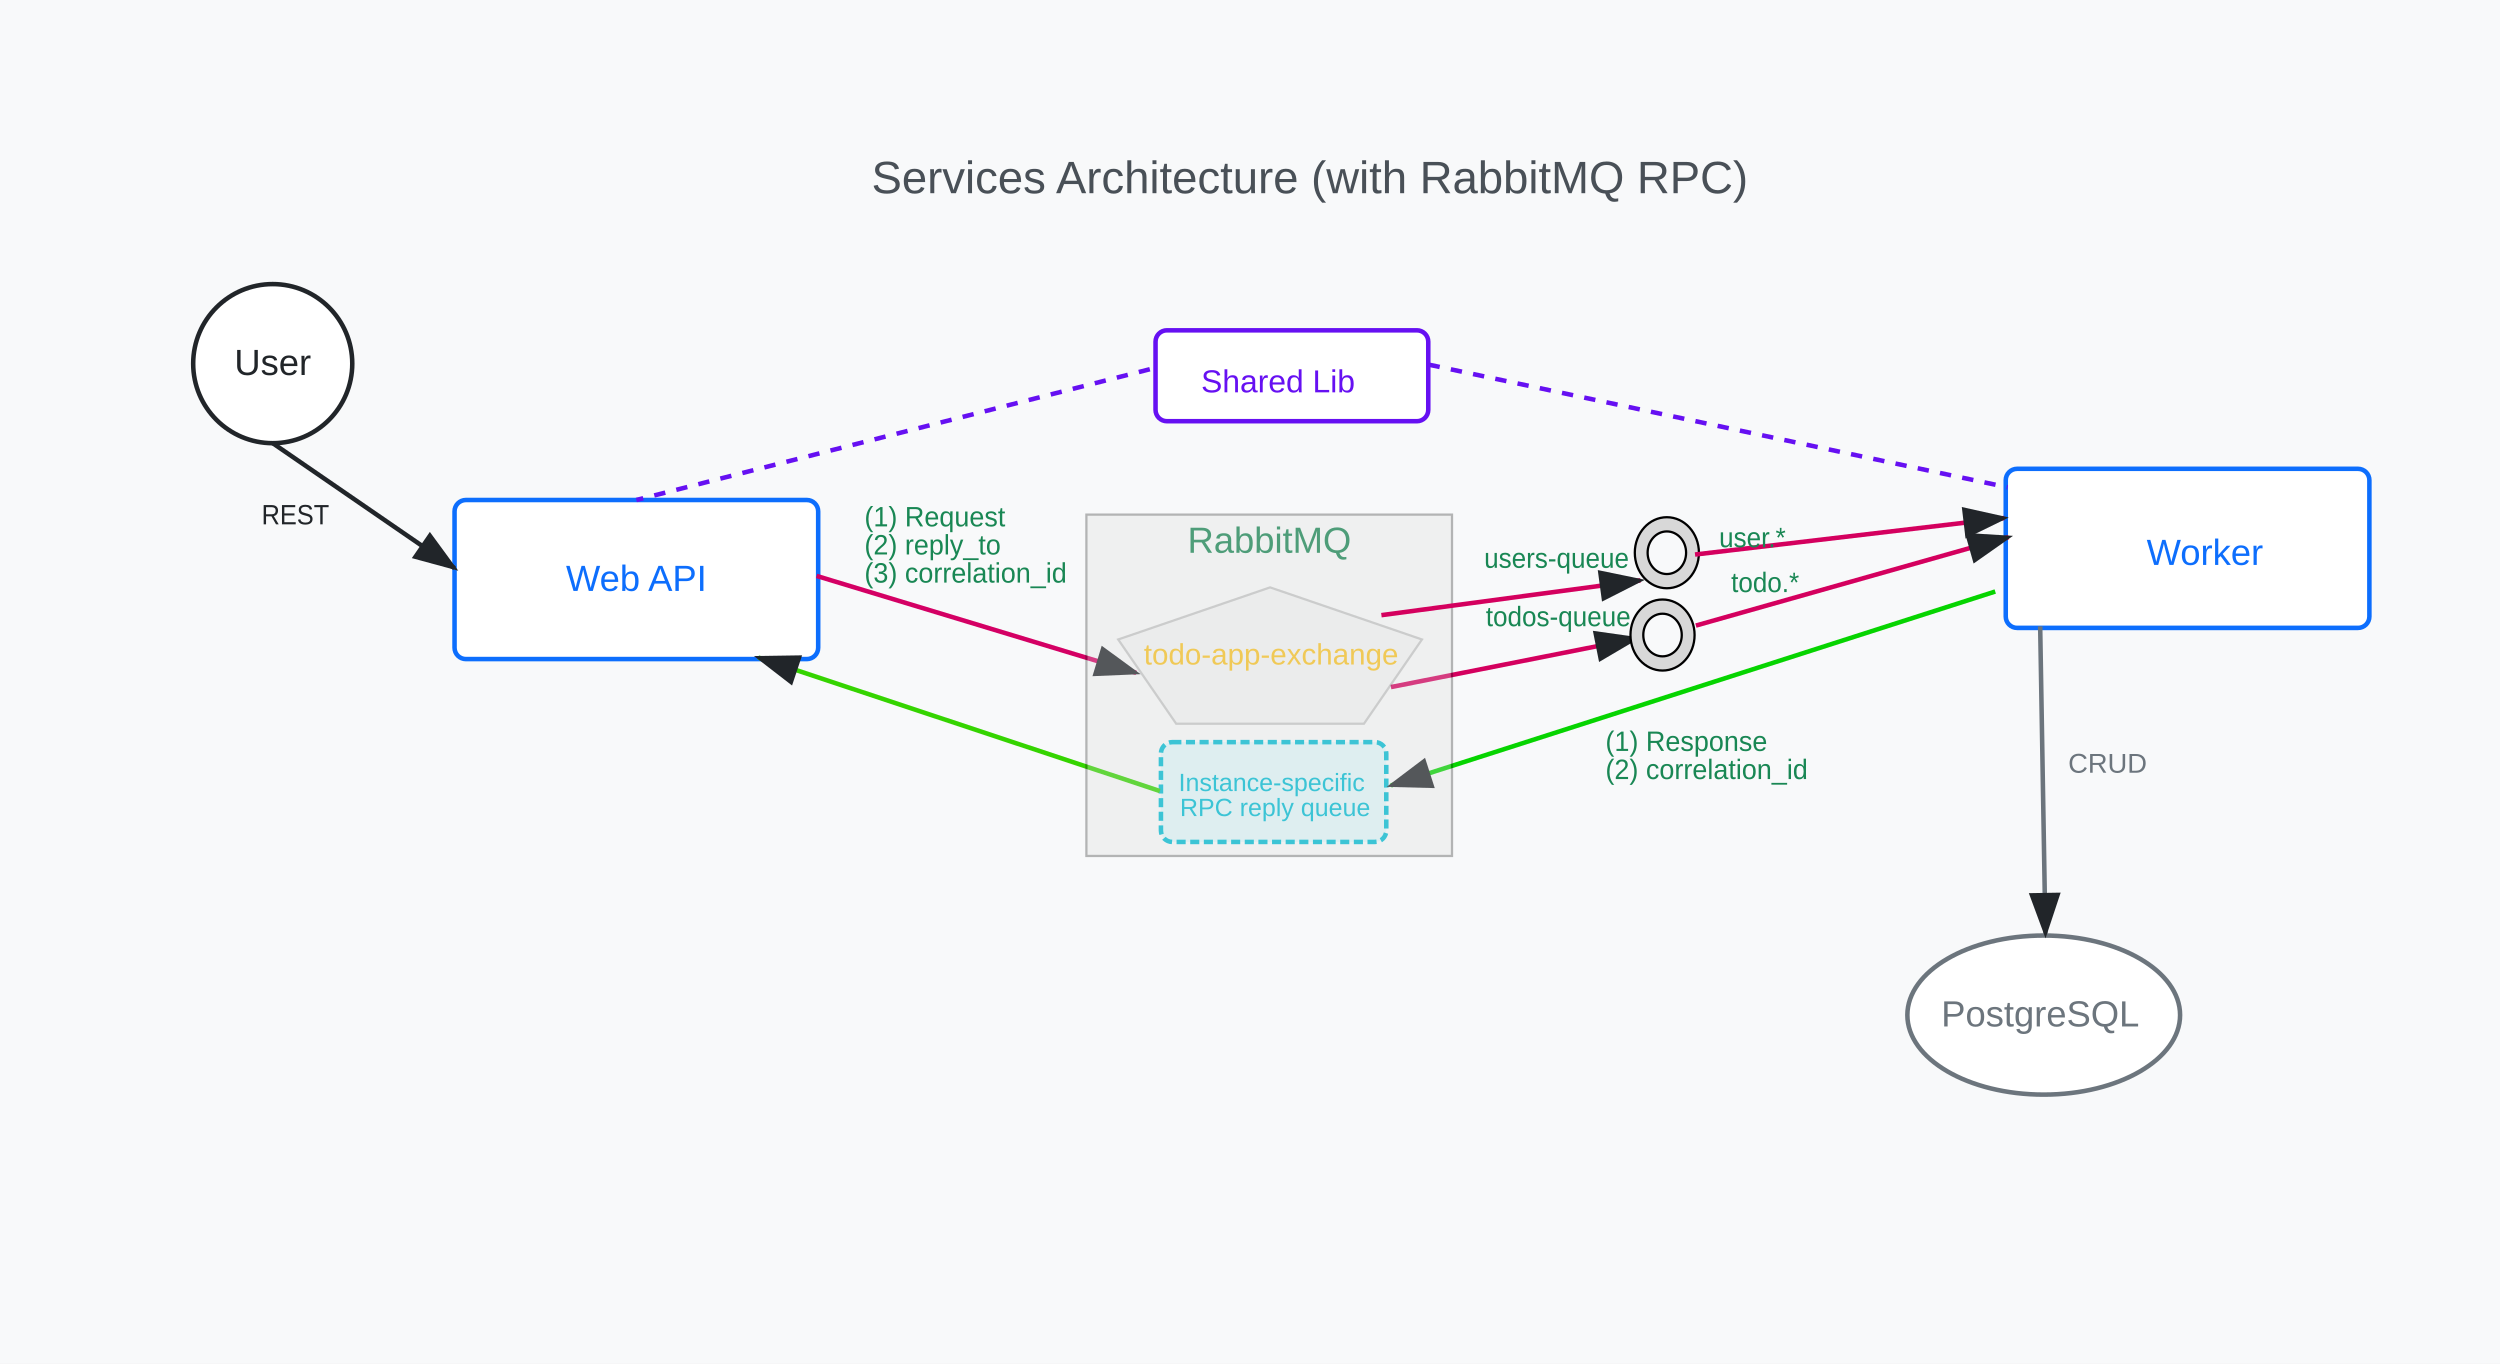
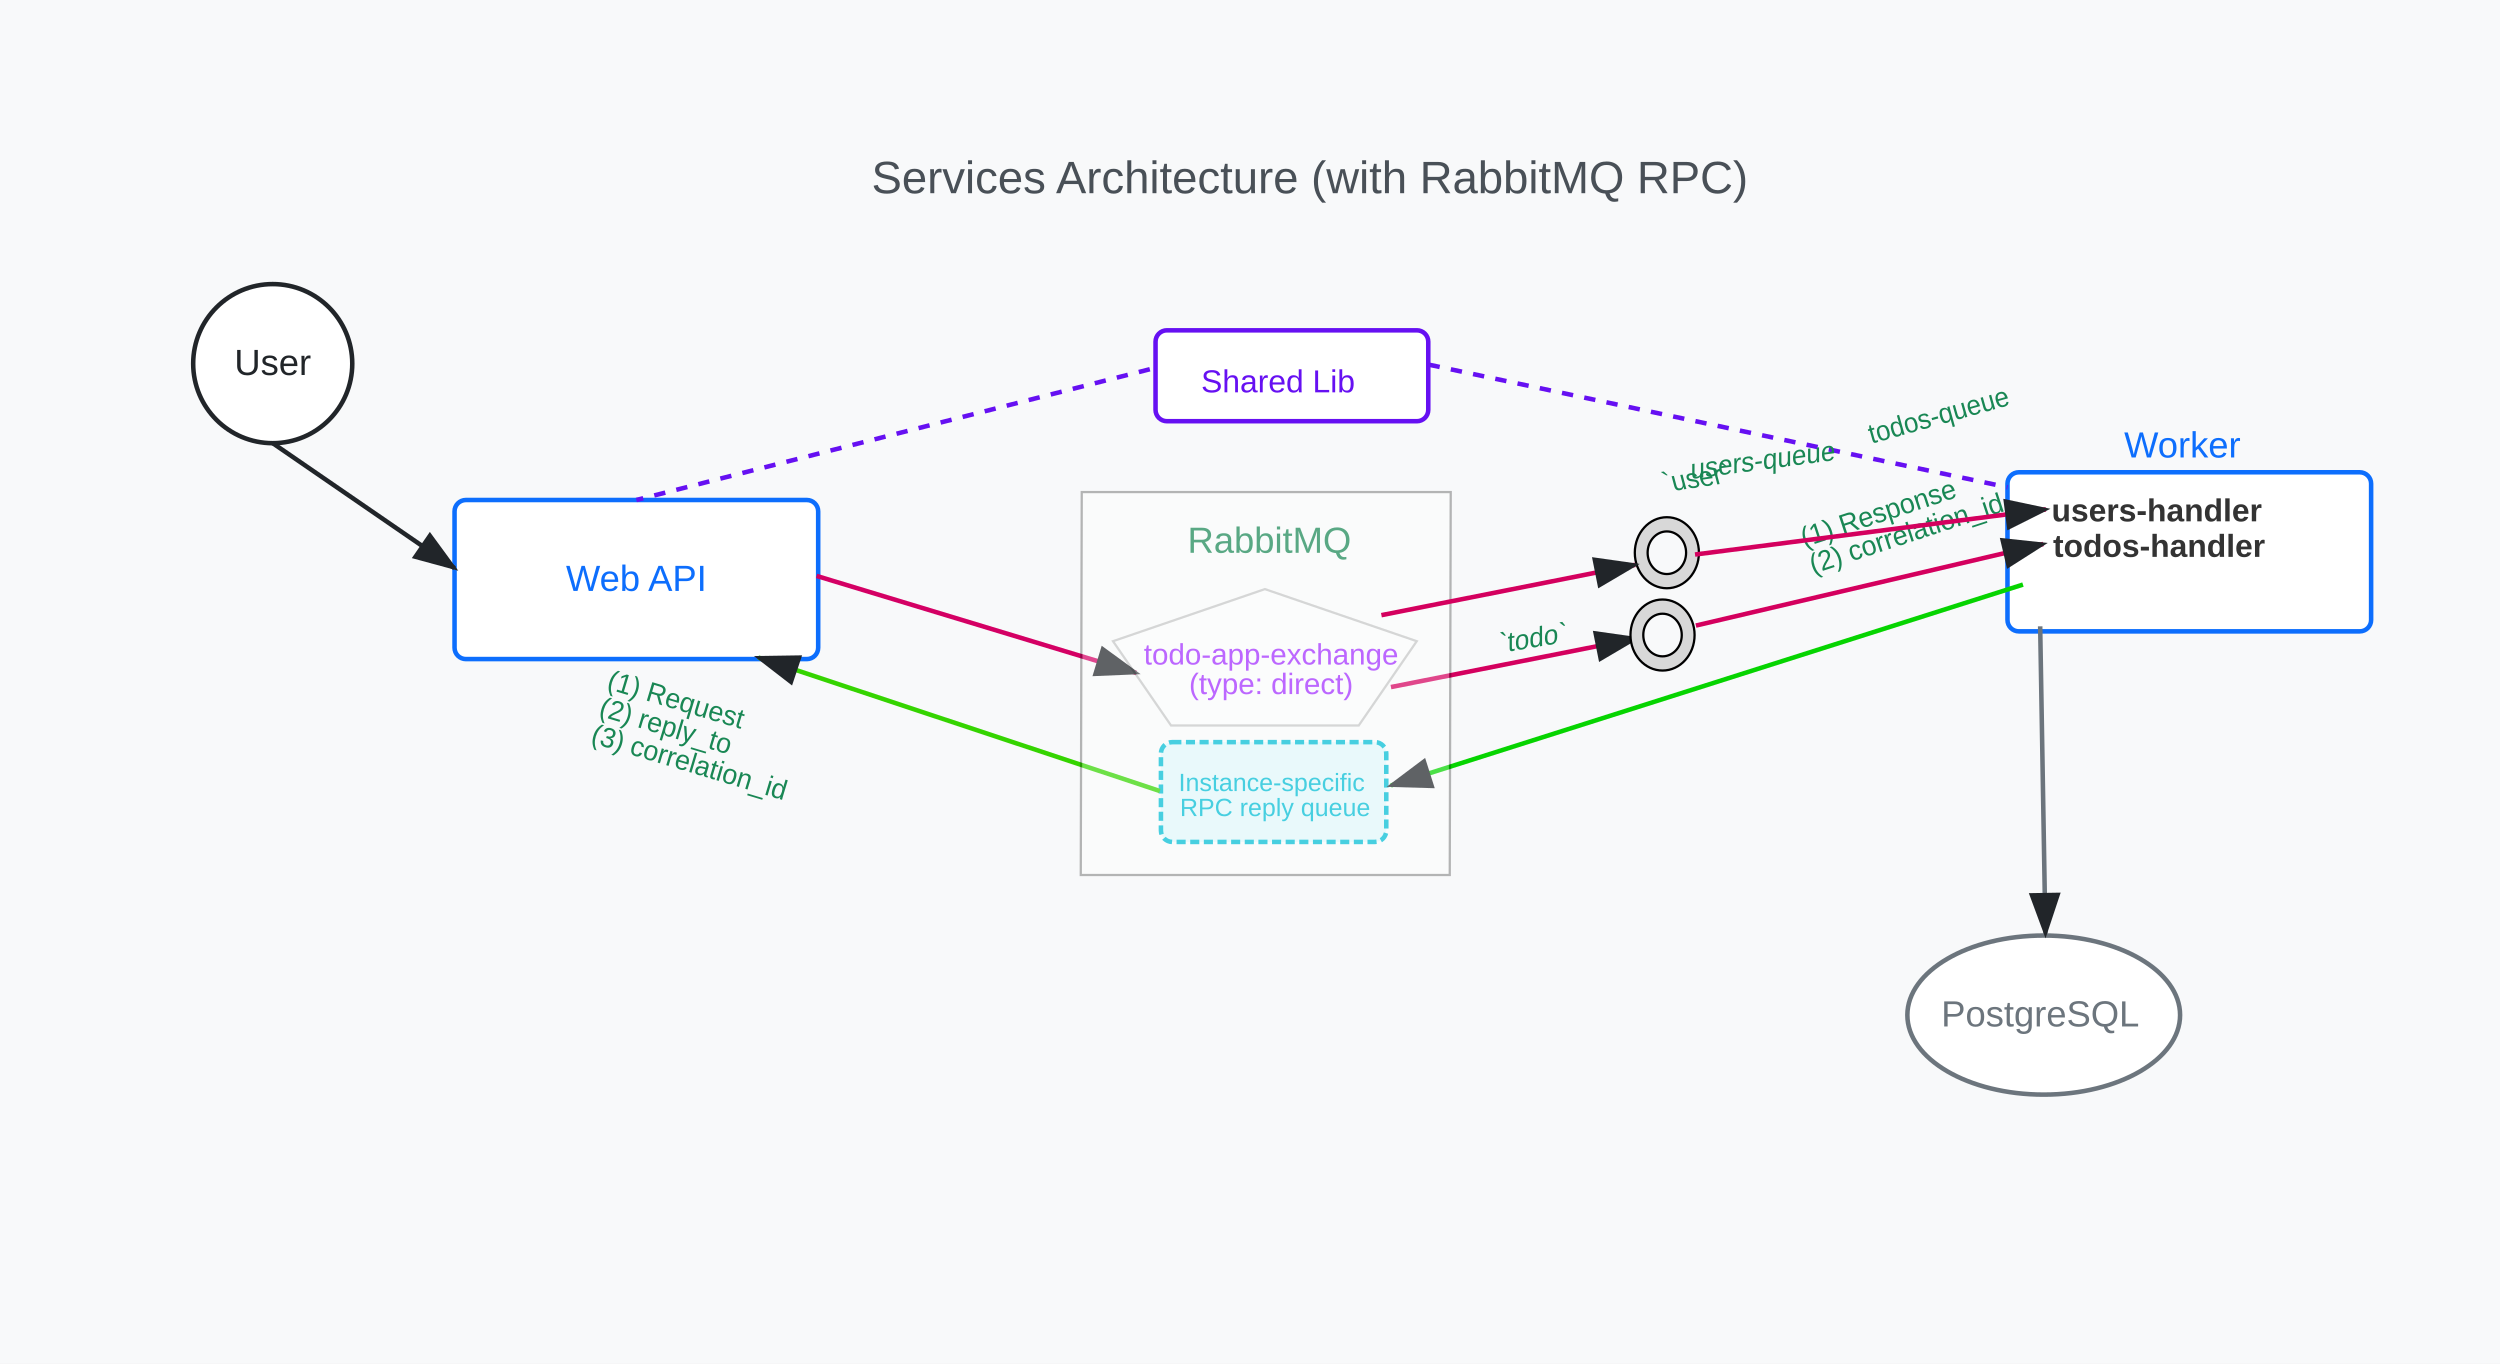
<svg xmlns="http://www.w3.org/2000/svg" xmlns:ns1="https://boxy-svg.com" width="1100" height="600">
  <rect width="1100" height="600" fill="#f8f9fa" style="" />
  <text x="383.482" y="85.019" font-family="Arial" font-size="20" fill="#495057" style="white-space: pre; font-size: 20px;">Services Architecture (with RabbitMQ RPC)</text>
  <circle cx="120" cy="160" r="35" fill="#fff" stroke="#212529" stroke-width="2" />
  <text x="120" y="165" font-family="Arial" font-size="16" fill="#212529" text-anchor="middle" style="white-space: pre;">User</text>
  <rect x="200" y="220" width="160" height="70" fill="#fff" stroke="#0d6efd" stroke-width="2" rx="5" />
  <text x="280" y="260" font-family="Arial" font-size="16" fill="#0d6efd" text-anchor="middle" style="white-space: pre;">Web API</text>
  <text x="558.526" y="243.226" font-family="Arial" font-size="16" fill="#198754" text-anchor="middle" style="white-space: pre; font-size: 16px;">RabbitMQ</text>
-   <rect x="882.529" y="206.277" width="160" height="70" fill="#fff" stroke="#0d6efd" stroke-width="2" rx="5" />
-   <text x="970.153" y="248.564" font-family="Arial" font-size="16" fill="#0d6efd" text-anchor="middle" style="white-space: pre; font-size: 16px;">Worker</text>
+   <rect x="883.291" y="207.802" width="160" height="70" fill="#fff" stroke="#0d6efd" stroke-width="2" rx="5" />
+   <text x="960.242" y="201.296" font-family="Arial" font-size="16" fill="#0d6efd" text-anchor="middle" style="white-space: pre; font-size: 16px;">Worker</text>
  <ellipse cx="899.238" cy="446.633" rx="60" ry="35" fill="#fff" stroke="#6c757d" stroke-width="2" />
  <text x="897.713" y="451.633" font-family="Arial" font-size="16" fill="#6c757d" text-anchor="middle" style="white-space: pre; font-size: 16px;">PostgreSQL</text>
  <rect x="508.437" y="145.336" width="120" height="40" fill="#fff" stroke="#6610f2" stroke-width="2" rx="5" />
  <text x="562.338" y="172.624" font-family="Arial" font-size="14" fill="#6610f2" text-anchor="middle" style="white-space: pre; font-size: 14px;">Shared Lib</text>
-   <text x="559.288" y="292.394" font-family="Arial" font-size="13" fill="#ffc107" text-anchor="middle" style="white-space: pre; font-size: 13px;">todo-app-exchange </text>
+   <text style="fill: rgb(145, 7, 255); font-family: Arial; font-size: 13px; text-anchor: middle; white-space: pre;" x="559.288" y="292.394">todo-app-exchange<tspan x="559.288" dy="1em">​</tspan>(type: direct)</text>
  <text x="534.892" y="355.425" font-family="Arial" font-size="11" fill="#ffc107" text-anchor="middle" style="white-space: pre; font-size: 11px;"> </text>
  <rect x="510.813" y="326.544" width="99.148" height="43.901" fill="#e0f7fa" stroke="#00bcd4" stroke-dasharray="4,2" stroke-width="2" rx="5" style="" />
  <text x="554.962" y="342.732" font-family="Arial" font-size="11" fill="#00bcd4" text-anchor="middle" style="white-space: pre; font-size: 11px;" transform="matrix(1, 0, 0, 1, 6.099111, 5.336722)">Instance-specific <tspan x="554.962" dy="1em">​</tspan>RPC reply queue </text>
  <line x1="120" y1="195" x2="200" y2="250" stroke="#212529" stroke-width="2" marker-end="url(#arrowhead)" />
-   <text x="140" y="232.834" font-family="Arial" font-size="13" fill="#212529" style="white-space: pre; font-size: 13px;" transform="matrix(0.858044, 0, 0, 0.947369, -5.026559, 10.12776)">REST</text>
-   <text x="238.532" y="330.388" font-family="Arial" font-size="12" fill="#198754" style="white-space: pre; font-size: 12px;" transform="matrix(0.989004, 0, 0, 1.030544, 144.4273, -108.8758)">(1) Request<tspan x="238.532" dy="1em">​</tspan>(2) reply_to<tspan x="238.532" dy="1em">​</tspan>(3) correlation_id</text>
+   <text x="140" y="232.834" font-family="Arial" font-size="13" fill="#212529" style="white-space: pre; font-size: 13px; transform-box: fill-box; transform-origin: 57.013% -12.061%;" transform="matrix(0.675814, 0.528692, -0.58373, 0.746168, -14.61446, 0.155648)">REST</text>
+   <text x="238.532" y="330.388" font-family="Arial" font-size="12" fill="#198754" style="white-space: pre; font-size: 12px; transform-box: fill-box; transform-origin: 50% 50%;" transform="matrix(0.947453, 0.283658, -0.295572, 0.987248, 138.2593, -90.92082)">(1) Request<tspan x="238.532" dy="1em">​</tspan>(2) reply_to<tspan x="238.532" dy="1em">​</tspan>(3) correlation_id</text>
  <line x1="359.289" y1="253.406" x2="499.943" y2="296.05" stroke-width="2" marker-end="url(#arrowhead)" style="stroke: rgb(212, 0, 100);" />
  <text x="300" y="340" font-family="Arial" font-size="11" fill="#00bcd4" style="white-space: pre;"> </text>
-   <line x1="877.903" y1="260.266" x2="612.013" y2="345.603" stroke-width="2" marker-end="url(#arrowhead)" style="stroke: rgb(6, 212, 0);" />
+   <line x1="890.101" y1="257.216" x2="612.013" y2="345.603" stroke-width="2" marker-end="url(#arrowhead)" style="stroke: rgb(6, 212, 0);" />
  <text x="680.051" y="345.337" font-family="Arial" font-size="11" fill="#00bcd4" style="white-space: pre; font-size: 11px;"> </text>
  <line x1="897.675" y1="275.584" x2="900" y2="410.87" stroke="#6c757d" stroke-width="2" marker-end="url(#arrowhead)" style="" />
-   <text x="910" y="340" font-family="Arial" font-size="12" fill="#6c757d" style="white-space: pre;">CRUD</text>
+   <text x="910" y="340" font-family="Arial" font-size="12" fill="#6c757d" style="white-space: pre; font-size: 12px; transform-box: fill-box; transform-origin: 50% 50%;" transform="matrix(0.003229, 0.999995, -0.999995, 0.003229, -16.01011, -2.286806)">CRUD</text>
  <line x1="505.922" y1="162.465" x2="280" y2="220" stroke="#6610f2" stroke-width="2" stroke-dasharray="5,5" style="" />
  <line x1="628.576" y1="160.431" x2="883.331" y2="214.41" stroke="#6610f2" stroke-width="2" stroke-dasharray="5,5" style="transform-origin: 775.987px 196.897px;" />
  <defs>
    <marker id="arrowhead" markerWidth="10" markerHeight="7" refX="9" refY="3.5" orient="auto">
      <polygon points="0 0, 10 3.5, 0 7" fill="#212529" />
    </marker>
  </defs>
  <text style="white-space: pre; fill: rgb(51, 51, 51); font-family: Arial, sans-serif; font-size: 28px;" x="323.253" y="449.047"> </text>
  <line x1="612.012" y1="302.312" x2="719.882" y2="280.916" stroke-width="2" marker-end="url(#arrowhead)" style="stroke-width: 2; stroke: rgb(212, 0, 94);" />
  <line x1="510.327" y1="348.056" x2="333.637" y2="289.301" stroke-width="2" marker-end="url(#arrowhead)" style="stroke-width: 2; stroke: rgb(53, 212, 0);" />
-   <text x="238.532" y="330.388" font-family="Arial" font-size="12" fill="#198754" style="white-space: pre; font-size: 12px;" transform="matrix(0.989004, 0, 0, 1.030544, 470.4779, -10.06679)">(1) Response<tspan x="238.532" dy="1em">​</tspan>(2) correlation_id</text>
+   <text x="238.532" y="330.388" font-family="Arial" font-size="12" fill="#198754" style="white-space: pre; font-size: 12px; transform-box: fill-box; transform-origin: 50% 50%;" transform="matrix(0.939663, -0.308485, 0.321442, 0.97913, 463.5475, -9.067609)">(1) Response<tspan x="238.532" dy="1em">​</tspan>(2) correlation_id</text>
  <path d="M 731.512 279.415 m -14.104 0 a 14.104 15.629 0 1 0 28.208 0 a 14.104 15.629 0 1 0 -28.208 0 Z M 731.512 279.415 m -8.463 0 a 8.463 9.377 0 0 1 16.926 0 a 8.463 9.377 0 0 1 -16.926 0 Z" ns1:shape="ring 731.512 279.415 8.463 9.377 14.104 15.629 1@b6a834c9" style="fill: rgb(216, 216, 216); stroke: rgb(0, 0, 0);" />
-   <text x="238.532" y="330.388" font-family="Arial" font-size="12" fill="#198754" style="white-space: pre; font-size: 12px;" transform="matrix(0.955154, 0, 0, 1.030544, 425.9218, -64.95878)">todos-queue</text>
-   <line x1="746.191" y1="275.248" x2="883.795" y2="236.316" stroke-width="2" marker-end="url(#arrowhead)" style="stroke-width: 2; stroke: rgb(212, 0, 94);" />
-   <rect x="478.017" y="226.43" width="160.864" height="150.191" style="fill: rgb(216, 216, 216); stroke: rgb(0, 0, 0); opacity: 0.28;" />
-   <path d="M 558.831 258.45 L 625.656 281.366 L 600.131 318.444 L 517.531 318.444 L 492.006 281.366 Z" ns1:shape="n-gon 558.831 291.614 70.264 33.164 5 0 1@960f3641" style="fill: rgb(216, 216, 216); stroke: rgb(0, 0, 0); opacity: 0.15;" />
+   <text x="238.532" y="330.388" font-family="Arial" font-size="12" fill="#198754" style="white-space: pre; font-size: 12px; transform-box: fill-box; transform-origin: 50% 50%;" transform="matrix(0.91965, -0.257998, 0.278362, 0.992238, 512.0894, -71.00646)">todos-queue</text>
+   <line x1="746.191" y1="275.248" x2="899.043" y2="239.366" stroke-width="2" marker-end="url(#arrowhead)" style="stroke-width: 2; stroke: rgb(212, 0, 94);" />
+   <rect x="482.438" y="249.739" width="162.352" height="168.488" style="stroke: rgb(0, 0, 0); opacity: 0.28; fill: rgb(255, 255, 255);" transform="matrix(1, 0, -0.002549, 1, -5.833675, -33.22004)" />
+   <path d="M 556.544 259.212 L 623.369 282.128 L 597.844 319.206 L 515.244 319.206 L 489.719 282.128 Z" ns1:shape="n-gon 556.544 292.376 70.264 33.164 5 0 1@2bdebf53" style="stroke: rgb(0, 0, 0); opacity: 0.15; fill: rgb(255, 255, 255);" />
  <path d="M 733.418 243.202 m -14.104 0 a 14.104 15.629 0 1 0 28.208 0 a 14.104 15.629 0 1 0 -28.208 0 Z M 733.418 243.202 m -8.463 0 a 8.463 9.377 0 0 1 16.926 0 a 8.463 9.377 0 0 1 -16.926 0 Z" ns1:shape="ring 733.418 243.202 8.463 9.377 14.104 15.629 1@bf1d9379" style="fill: rgb(216, 216, 216); stroke: rgb(0, 0, 0); stroke-width: 1;" />
-   <text x="238.532" y="330.388" font-family="Arial" font-size="12" fill="#198754" style="white-space: pre; font-size: 12px;" transform="matrix(0.955154, 0, 0, 1.030544, 425.1977, -90.641)">users-queue</text>
-   <polyline stroke-width="2" marker-end="url(#arrowhead)" style="stroke-width: 2; stroke: rgb(212, 0, 94);" points="607.818 270.672 638.982 266.49 721.787 255.376" />
-   <polyline stroke-width="2" marker-end="url(#arrowhead)" style="stroke-width: 2; stroke: rgb(212, 0, 94);" points="745.811 243.988 783.021 239.598 881.889 227.93" />
-   <text x="238.532" y="330.388" font-family="Arial" font-size="12" fill="#198754" style="white-space: pre; font-size: 12px; transform-box: fill-box; transform-origin: 103.429% 55.671%;" transform="matrix(0.955154, 0, 0, 1.030544, 528.5674, -99.71564)">user.*</text>
-   <text x="238.532" y="330.388" font-family="Arial" font-size="12" fill="#198754" style="white-space: pre; font-size: 12px;" transform="matrix(0.955154, 0, 0, 1.030544, 533.8583, -79.96755)">todo.*</text>
+   <text x="238.532" y="330.388" font-family="Arial" font-size="12" fill="#198754" style="white-space: pre; font-size: 12px; transform-box: fill-box; transform-origin: 72.666% -226.147%;" transform="matrix(0.955154, -0.12576, 0, 1.030544, 516.0049, -99.69128)">users-queue</text>
+   <polyline stroke-width="2" marker-end="url(#arrowhead)" style="stroke-width: 2; stroke: rgb(212, 0, 94);" points="607.818 270.672 638.357 264.614 719.5 248.514" />
+   <polyline stroke-width="2" marker-end="url(#arrowhead)" style="stroke-width: 2; stroke: rgb(212, 0, 94);" points="745.811 243.988 788.024 238.556 900.187 224.118" />
+   <text x="238.532" y="330.388" font-family="Arial" font-size="12" fill="#198754" style="white-space: pre; font-size: 12px; transform-box: fill-box; transform-origin: 103.429% 55.671%;" transform="matrix(0.950853, -0.140418, 0.263454, 0.996299, 418.7834, -79.13114)">`user`</text>
+   <text x="238.532" y="330.388" font-family="Arial" font-size="12" fill="#198754" style="white-space: pre; font-size: 12px;" transform="matrix(0.955154, -0.159659, 0, 1.030544, 431.6982, -14.98535)">`todo`</text>
+   <text style="fill: rgb(51, 51, 51); font-family: Arial, sans-serif; font-size: 14px; font-weight: 700; white-space: pre;" x="902.669" y="229.395">users-handler</text>
+   <text style="fill: rgb(51, 51, 51); font-family: Arial, sans-serif; font-size: 14px; font-weight: 700; white-space: pre; stroke-width: 1;" x="903.326" y="245.023">todos-handler</text>
</svg>
